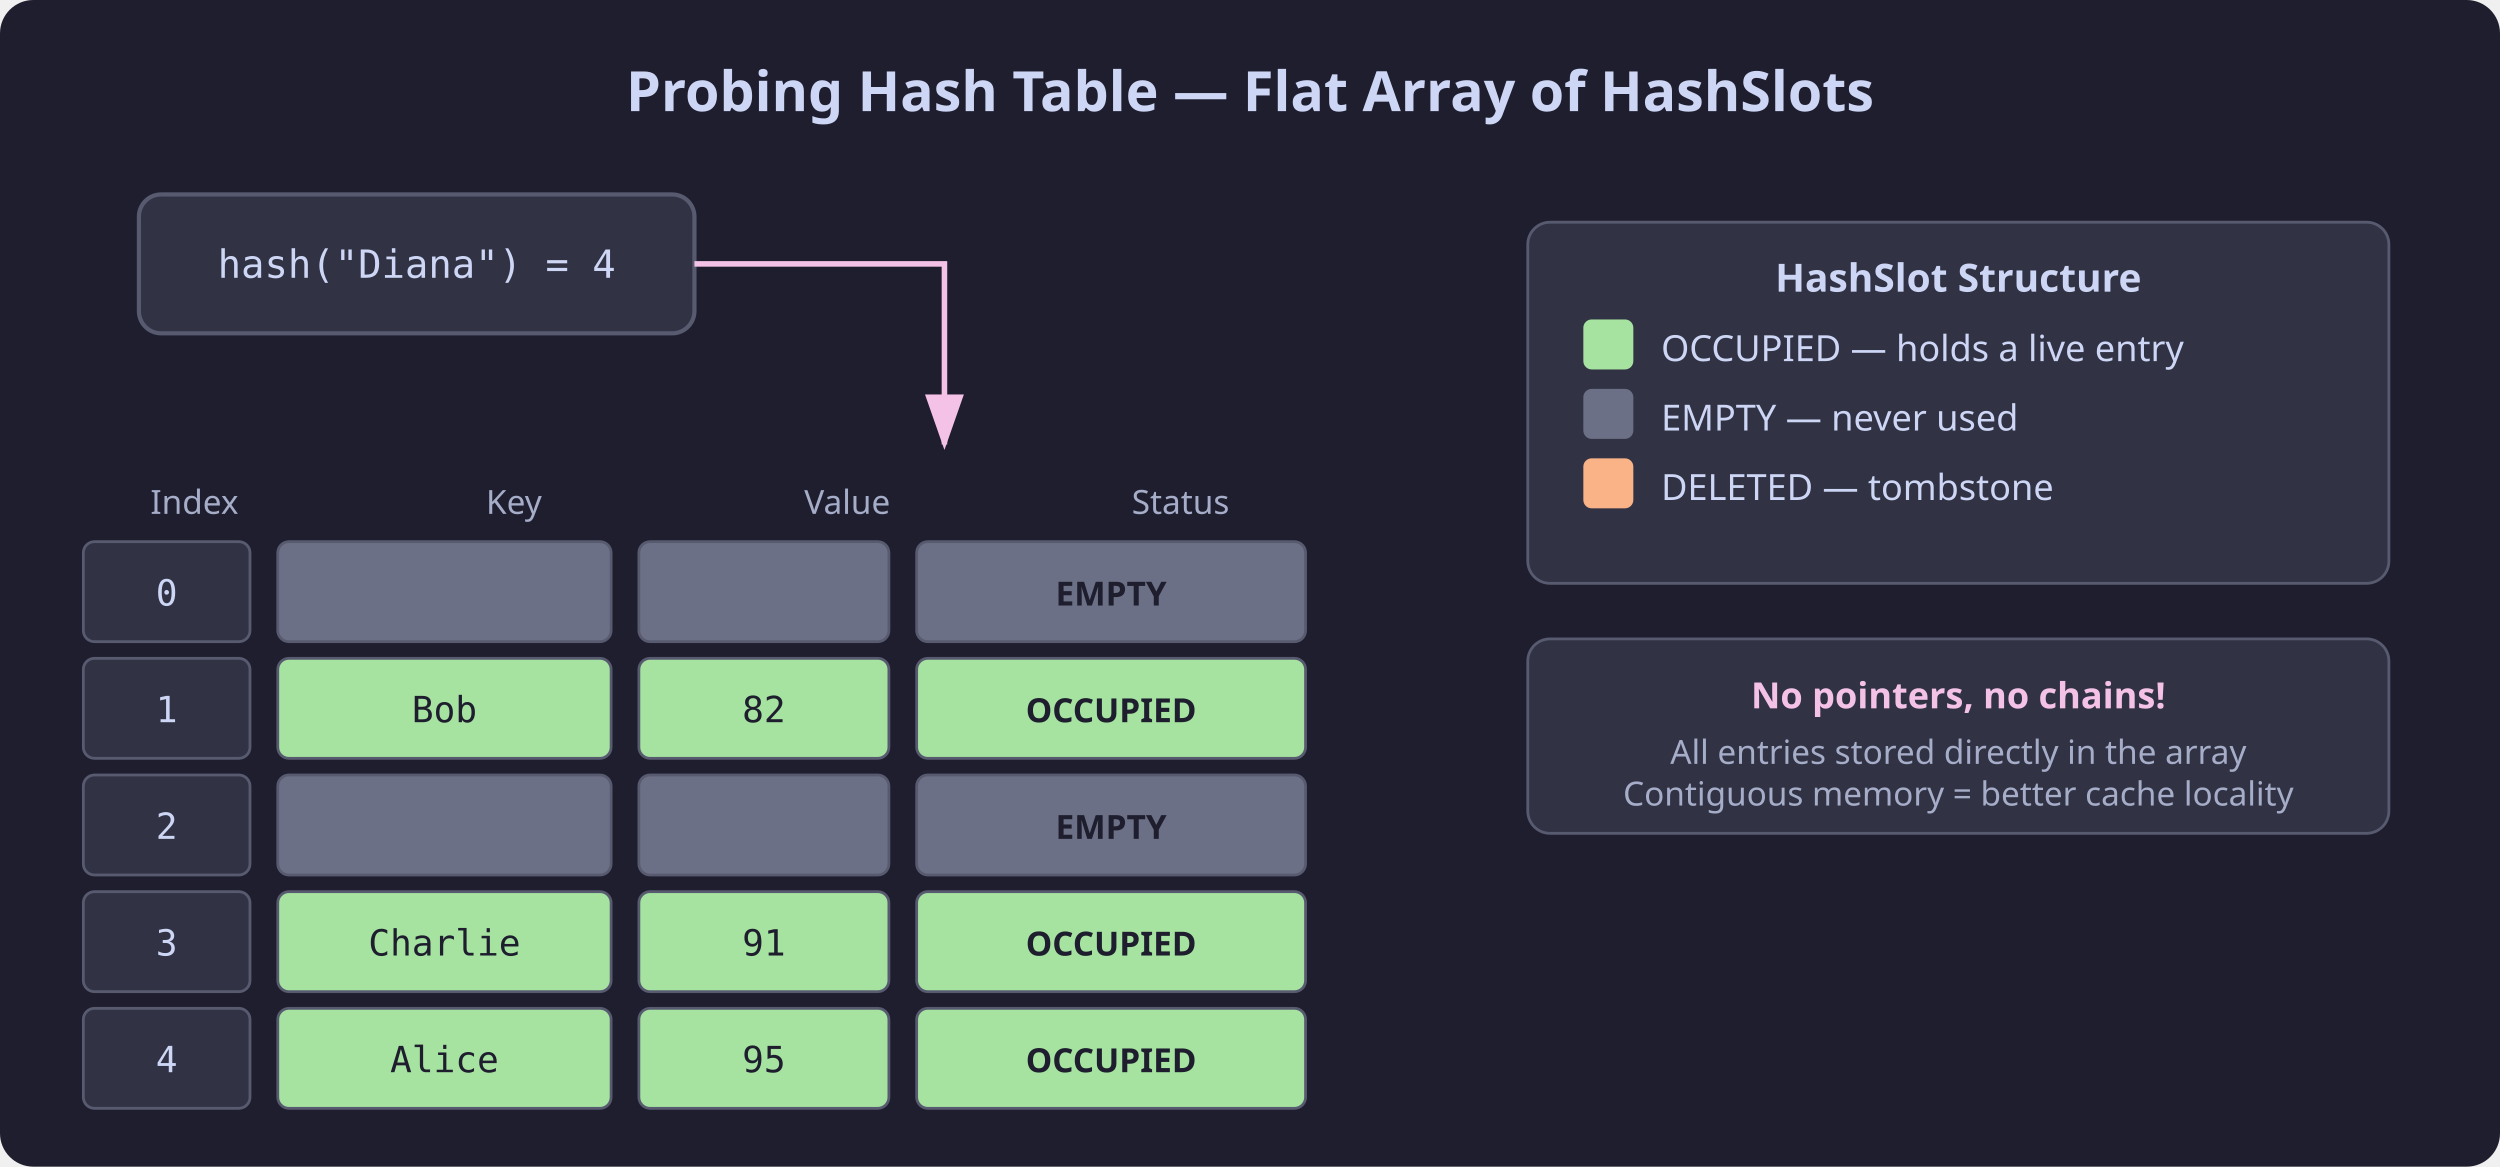
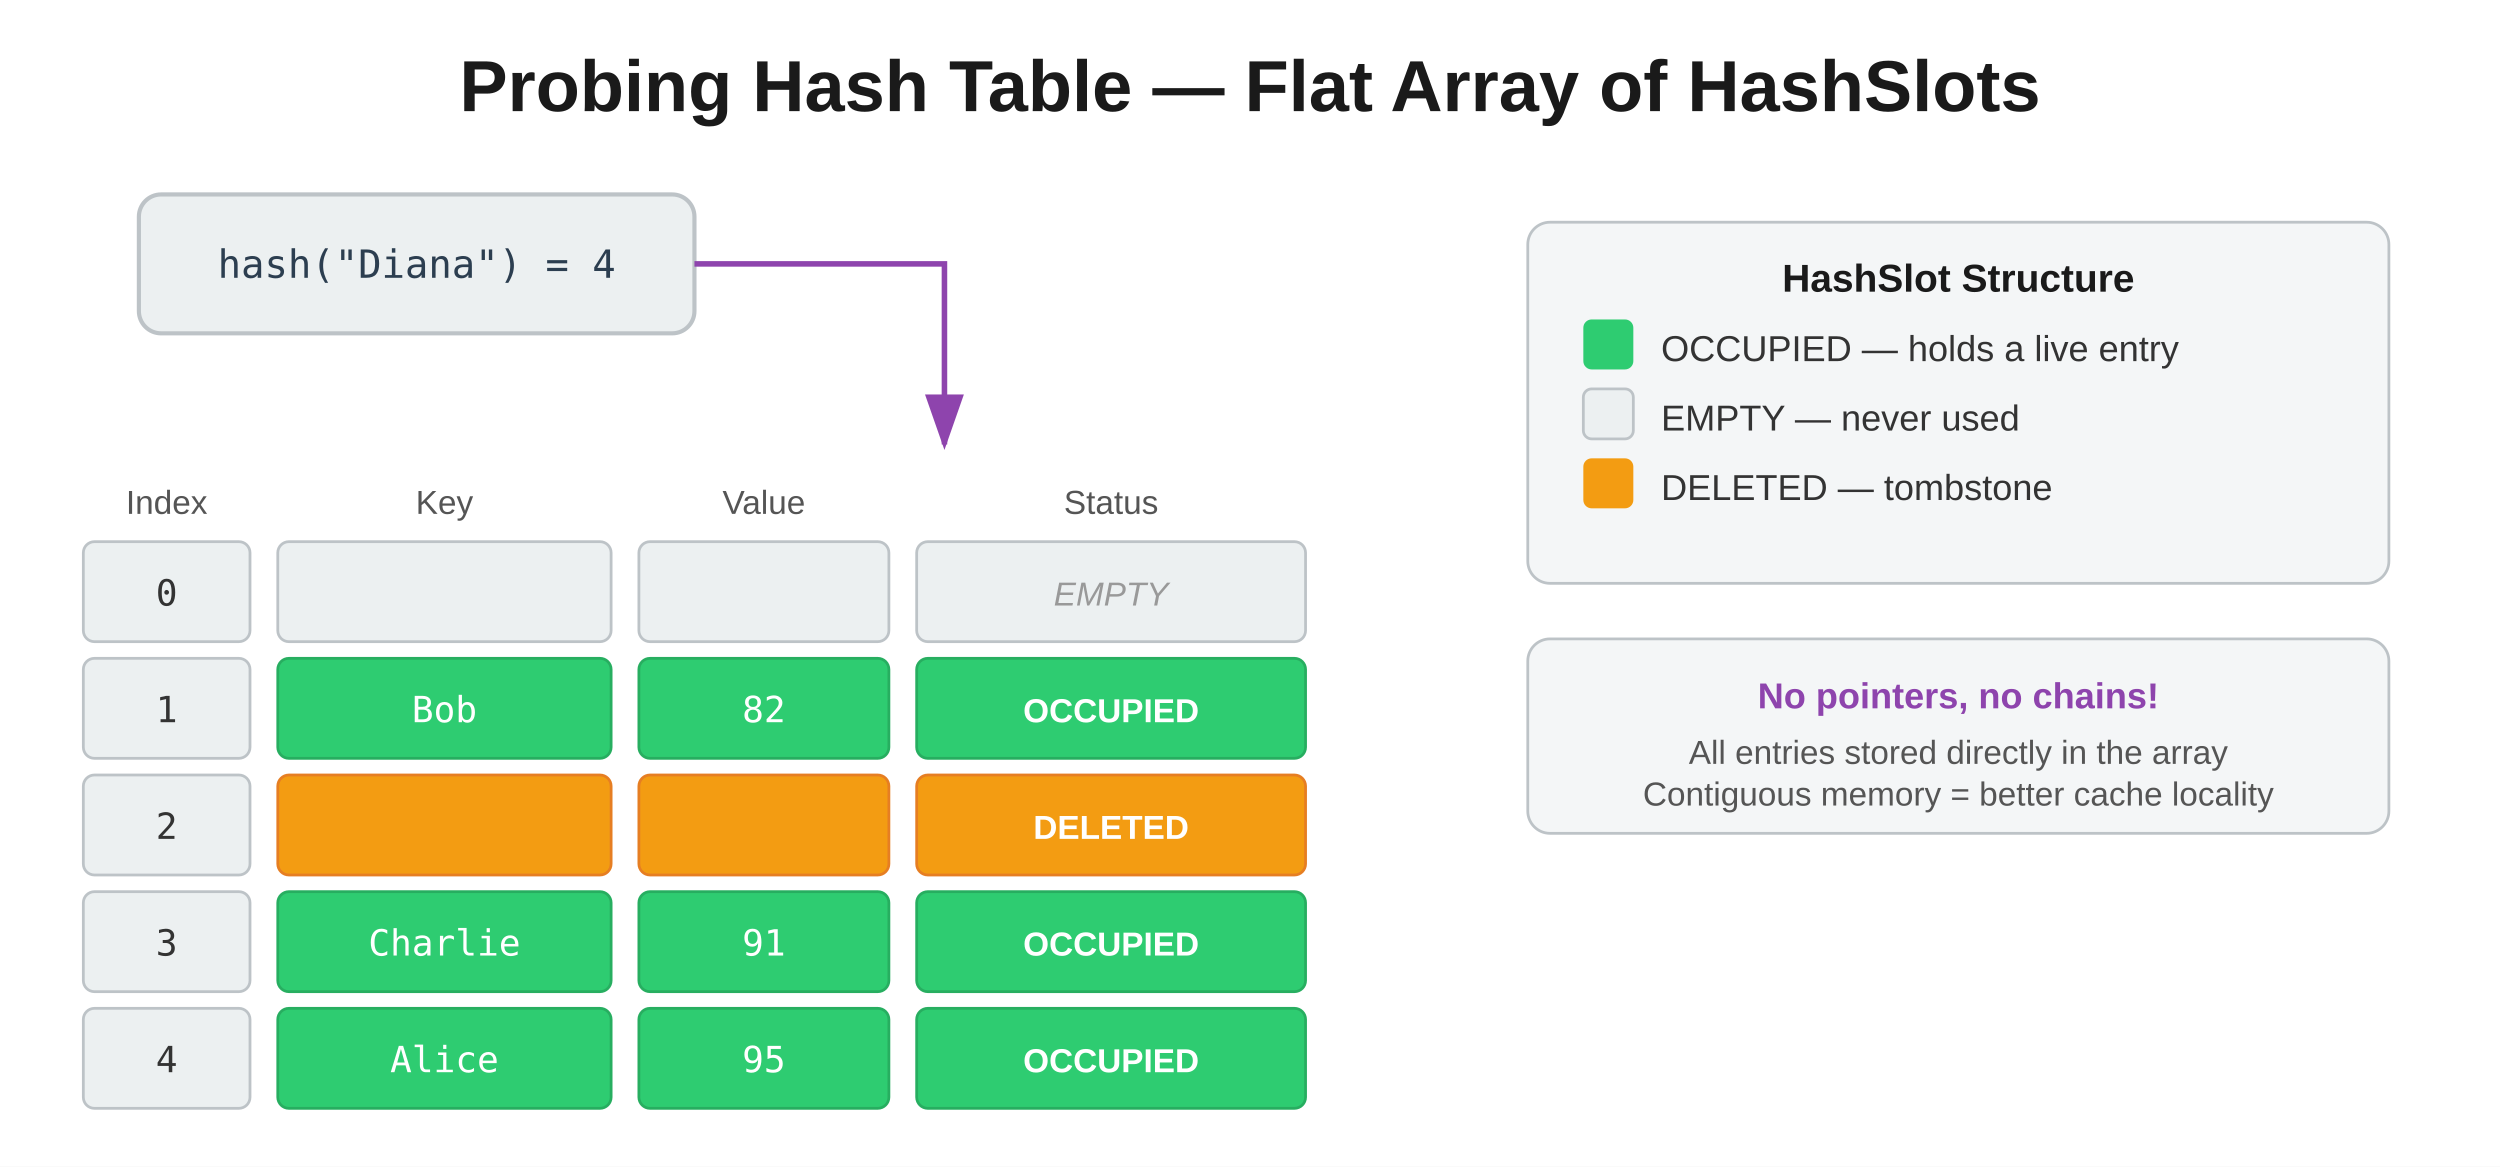
- <svg xmlns="http://www.w3.org/2000/svg" viewBox="0 0 900 420" font-family="sans-serif">
-   <rect width="900" height="420" rx="12" fill="#1e1e2e" />
-   <text x="450" y="40" text-anchor="middle" fill="#cdd6f4" font-size="20" font-weight="bold">Probing Hash Table — Flat Array of HashSlots</text>
-   <rect x="50" y="70" width="200" height="50" rx="8" fill="#313244" stroke="#585b70" stroke-width="1.5" />
-   <text x="150" y="100" text-anchor="middle" fill="#cdd6f4" font-size="14" font-family="monospace">hash("Diana") = 4</text>
-   <path d="M250,95 L340,95 L340,160" stroke="#f5c2e7" stroke-width="2" fill="none" marker-end="url(#arrowPink)" />
+ <svg xmlns="http://www.w3.org/2000/svg" viewBox="0 0 900 420" font-family="'Segoe UI', Arial, sans-serif">
+   <rect width="100%" height="100%" fill="white" />
  <defs>
    <marker id="arrowPink" markerWidth="10" markerHeight="7" refX="9" refY="3.5" orient="auto">
-       <polygon points="0 0, 10 3.5, 0 7" fill="#f5c2e7" />
+       <polygon points="0 0, 10 3.5, 0 7" fill="#8e44ad" />
    </marker>
  </defs>
-   <text x="70" y="185" text-anchor="middle" fill="#a6adc8" font-size="12">Index</text>
-   <text x="185" y="185" text-anchor="middle" fill="#a6adc8" font-size="12">Key</text>
-   <text x="305" y="185" text-anchor="middle" fill="#a6adc8" font-size="12">Value</text>
-   <text x="425" y="185" text-anchor="middle" fill="#a6adc8" font-size="12">Status</text>
-   <rect x="30" y="195" width="60" height="36" rx="4" fill="#313244" stroke="#585b70" stroke-width="1" />
-   <text x="60" y="218" text-anchor="middle" fill="#cdd6f4" font-size="13" font-family="monospace">0</text>
-   <rect x="100" y="195" width="120" height="36" rx="4" fill="#6c7086" stroke="#585b70" stroke-width="1" />
-   <rect x="230" y="195" width="90" height="36" rx="4" fill="#6c7086" stroke="#585b70" stroke-width="1" />
-   <rect x="330" y="195" width="140" height="36" rx="4" fill="#6c7086" stroke="#585b70" stroke-width="1" />
-   <text x="400" y="218" text-anchor="middle" fill="#1e1e2e" font-size="12" font-weight="bold">EMPTY</text>
-   <rect x="30" y="237" width="60" height="36" rx="4" fill="#313244" stroke="#585b70" stroke-width="1" />
-   <text x="60" y="260" text-anchor="middle" fill="#cdd6f4" font-size="13" font-family="monospace">1</text>
-   <rect x="100" y="237" width="120" height="36" rx="4" fill="#a6e3a1" stroke="#585b70" stroke-width="1" />
-   <text x="160" y="260" text-anchor="middle" fill="#1e1e2e" font-size="13" font-family="monospace">Bob</text>
-   <rect x="230" y="237" width="90" height="36" rx="4" fill="#a6e3a1" stroke="#585b70" stroke-width="1" />
-   <text x="275" y="260" text-anchor="middle" fill="#1e1e2e" font-size="13" font-family="monospace">82</text>
-   <rect x="330" y="237" width="140" height="36" rx="4" fill="#a6e3a1" stroke="#585b70" stroke-width="1" />
-   <text x="400" y="260" text-anchor="middle" fill="#1e1e2e" font-size="12" font-weight="bold">OCCUPIED</text>
-   <rect x="30" y="279" width="60" height="36" rx="4" fill="#313244" stroke="#585b70" stroke-width="1" />
-   <text x="60" y="302" text-anchor="middle" fill="#cdd6f4" font-size="13" font-family="monospace">2</text>
-   <rect x="100" y="279" width="120" height="36" rx="4" fill="#6c7086" stroke="#585b70" stroke-width="1" />
-   <rect x="230" y="279" width="90" height="36" rx="4" fill="#6c7086" stroke="#585b70" stroke-width="1" />
-   <rect x="330" y="279" width="140" height="36" rx="4" fill="#6c7086" stroke="#585b70" stroke-width="1" />
-   <text x="400" y="302" text-anchor="middle" fill="#1e1e2e" font-size="12" font-weight="bold">EMPTY</text>
-   <rect x="30" y="321" width="60" height="36" rx="4" fill="#313244" stroke="#585b70" stroke-width="1" />
-   <text x="60" y="344" text-anchor="middle" fill="#cdd6f4" font-size="13" font-family="monospace">3</text>
-   <rect x="100" y="321" width="120" height="36" rx="4" fill="#a6e3a1" stroke="#585b70" stroke-width="1" />
-   <text x="160" y="344" text-anchor="middle" fill="#1e1e2e" font-size="13" font-family="monospace">Charlie</text>
-   <rect x="230" y="321" width="90" height="36" rx="4" fill="#a6e3a1" stroke="#585b70" stroke-width="1" />
-   <text x="275" y="344" text-anchor="middle" fill="#1e1e2e" font-size="13" font-family="monospace">91</text>
-   <rect x="330" y="321" width="140" height="36" rx="4" fill="#a6e3a1" stroke="#585b70" stroke-width="1" />
-   <text x="400" y="344" text-anchor="middle" fill="#1e1e2e" font-size="12" font-weight="bold">OCCUPIED</text>
-   <rect x="30" y="363" width="60" height="36" rx="4" fill="#313244" stroke="#585b70" stroke-width="1" />
-   <text x="60" y="386" text-anchor="middle" fill="#cdd6f4" font-size="13" font-family="monospace">4</text>
-   <rect x="100" y="363" width="120" height="36" rx="4" fill="#a6e3a1" stroke="#585b70" stroke-width="1" />
-   <text x="160" y="386" text-anchor="middle" fill="#1e1e2e" font-size="13" font-family="monospace">Alice</text>
-   <rect x="230" y="363" width="90" height="36" rx="4" fill="#a6e3a1" stroke="#585b70" stroke-width="1" />
-   <text x="275" y="386" text-anchor="middle" fill="#1e1e2e" font-size="13" font-family="monospace">95</text>
-   <rect x="330" y="363" width="140" height="36" rx="4" fill="#a6e3a1" stroke="#585b70" stroke-width="1" />
-   <text x="400" y="386" text-anchor="middle" fill="#1e1e2e" font-size="12" font-weight="bold">OCCUPIED</text>
-   <rect x="550" y="80" width="310" height="130" rx="8" fill="#313244" stroke="#585b70" stroke-width="1" />
-   <text x="705" y="105" text-anchor="middle" fill="#cdd6f4" font-size="14" font-weight="bold">HashSlot Structure</text>
-   <rect x="570" y="115" width="18" height="18" rx="3" fill="#a6e3a1" />
-   <text x="598" y="130" fill="#cdd6f4" font-size="13">OCCUPIED — holds a live entry</text>
-   <rect x="570" y="140" width="18" height="18" rx="3" fill="#6c7086" />
-   <text x="598" y="155" fill="#cdd6f4" font-size="13">EMPTY — never used</text>
-   <rect x="570" y="165" width="18" height="18" rx="3" fill="#fab387" />
-   <text x="598" y="180" fill="#cdd6f4" font-size="13">DELETED — tombstone</text>
-   <rect x="550" y="230" width="310" height="70" rx="8" fill="#313244" stroke="#585b70" stroke-width="1" />
-   <text x="705" y="255" text-anchor="middle" fill="#f5c2e7" font-size="13" font-weight="bold">No pointers, no chains!</text>
-   <text x="705" y="275" text-anchor="middle" fill="#a6adc8" font-size="12">All entries stored directly in the array</text>
-   <text x="705" y="290" text-anchor="middle" fill="#a6adc8" font-size="12">Contiguous memory = better cache locality</text>
+   <text x="450" y="40" text-anchor="middle" fill="#1a1a1a" font-size="26" font-weight="bold">Probing Hash Table — Flat Array of HashSlots</text>
+   <rect x="50" y="70" width="200" height="50" rx="8" fill="#ecf0f1" stroke="#bdc3c7" stroke-width="1.5" />
+   <text x="150" y="100" text-anchor="middle" fill="#2c3e50" font-size="14" font-family="'Consolas', monospace">hash("Diana") = 4</text>
+   <path d="M250,95 L340,95 L340,160" stroke="#8e44ad" stroke-width="2" fill="none" marker-end="url(#arrowPink)" />
+   <text x="60" y="185" text-anchor="middle" fill="#555" font-size="12">Index</text>
+   <text x="160" y="185" text-anchor="middle" fill="#555" font-size="12">Key</text>
+   <text x="275" y="185" text-anchor="middle" fill="#555" font-size="12">Value</text>
+   <text x="400" y="185" text-anchor="middle" fill="#555" font-size="12">Status</text>
+   <rect x="30" y="195" width="60" height="36" rx="4" fill="#ecf0f1" stroke="#bdc3c7" stroke-width="1" />
+   <text x="60" y="218" text-anchor="middle" fill="#333" font-size="13" font-family="'Consolas', monospace">0</text>
+   <rect x="100" y="195" width="120" height="36" rx="4" fill="#ecf0f1" stroke="#bdc3c7" stroke-width="1" />
+   <rect x="230" y="195" width="90" height="36" rx="4" fill="#ecf0f1" stroke="#bdc3c7" stroke-width="1" />
+   <rect x="330" y="195" width="140" height="36" rx="4" fill="#ecf0f1" stroke="#bdc3c7" stroke-width="1" />
+   <text x="400" y="218" text-anchor="middle" fill="#999" font-size="12" font-style="italic">EMPTY</text>
+   <rect x="30" y="237" width="60" height="36" rx="4" fill="#ecf0f1" stroke="#bdc3c7" stroke-width="1" />
+   <text x="60" y="260" text-anchor="middle" fill="#333" font-size="13" font-family="'Consolas', monospace">1</text>
+   <rect x="100" y="237" width="120" height="36" rx="4" fill="#2ecc71" stroke="#27ae60" stroke-width="1" />
+   <text x="160" y="260" text-anchor="middle" fill="#fff" font-size="13" font-family="'Consolas', monospace">Bob</text>
+   <rect x="230" y="237" width="90" height="36" rx="4" fill="#2ecc71" stroke="#27ae60" stroke-width="1" />
+   <text x="275" y="260" text-anchor="middle" fill="#fff" font-size="13" font-family="'Consolas', monospace">82</text>
+   <rect x="330" y="237" width="140" height="36" rx="4" fill="#2ecc71" stroke="#27ae60" stroke-width="1" />
+   <text x="400" y="260" text-anchor="middle" fill="#fff" font-size="12" font-weight="bold">OCCUPIED</text>
+   <rect x="30" y="279" width="60" height="36" rx="4" fill="#ecf0f1" stroke="#bdc3c7" stroke-width="1" />
+   <text x="60" y="302" text-anchor="middle" fill="#333" font-size="13" font-family="'Consolas', monospace">2</text>
+   <rect x="100" y="279" width="120" height="36" rx="4" fill="#f39c12" stroke="#e67e22" stroke-width="1" />
+   <rect x="230" y="279" width="90" height="36" rx="4" fill="#f39c12" stroke="#e67e22" stroke-width="1" />
+   <rect x="330" y="279" width="140" height="36" rx="4" fill="#f39c12" stroke="#e67e22" stroke-width="1" />
+   <text x="400" y="302" text-anchor="middle" fill="#fff" font-size="12" font-weight="bold">DELETED</text>
+   <rect x="30" y="321" width="60" height="36" rx="4" fill="#ecf0f1" stroke="#bdc3c7" stroke-width="1" />
+   <text x="60" y="344" text-anchor="middle" fill="#333" font-size="13" font-family="'Consolas', monospace">3</text>
+   <rect x="100" y="321" width="120" height="36" rx="4" fill="#2ecc71" stroke="#27ae60" stroke-width="1" />
+   <text x="160" y="344" text-anchor="middle" fill="#fff" font-size="13" font-family="'Consolas', monospace">Charlie</text>
+   <rect x="230" y="321" width="90" height="36" rx="4" fill="#2ecc71" stroke="#27ae60" stroke-width="1" />
+   <text x="275" y="344" text-anchor="middle" fill="#fff" font-size="13" font-family="'Consolas', monospace">91</text>
+   <rect x="330" y="321" width="140" height="36" rx="4" fill="#2ecc71" stroke="#27ae60" stroke-width="1" />
+   <text x="400" y="344" text-anchor="middle" fill="#fff" font-size="12" font-weight="bold">OCCUPIED</text>
+   <rect x="30" y="363" width="60" height="36" rx="4" fill="#ecf0f1" stroke="#bdc3c7" stroke-width="1" />
+   <text x="60" y="386" text-anchor="middle" fill="#333" font-size="13" font-family="'Consolas', monospace">4</text>
+   <rect x="100" y="363" width="120" height="36" rx="4" fill="#2ecc71" stroke="#27ae60" stroke-width="1" />
+   <text x="160" y="386" text-anchor="middle" fill="#fff" font-size="13" font-family="'Consolas', monospace">Alice</text>
+   <rect x="230" y="363" width="90" height="36" rx="4" fill="#2ecc71" stroke="#27ae60" stroke-width="1" />
+   <text x="275" y="386" text-anchor="middle" fill="#fff" font-size="13" font-family="'Consolas', monospace">95</text>
+   <rect x="330" y="363" width="140" height="36" rx="4" fill="#2ecc71" stroke="#27ae60" stroke-width="1" />
+   <text x="400" y="386" text-anchor="middle" fill="#fff" font-size="12" font-weight="bold">OCCUPIED</text>
+   <rect x="550" y="80" width="310" height="130" rx="8" fill="#f4f6f7" stroke="#bdc3c7" stroke-width="1" />
+   <text x="705" y="105" text-anchor="middle" fill="#1a1a1a" font-size="14" font-weight="bold">HashSlot Structure</text>
+   <rect x="570" y="115" width="18" height="18" rx="3" fill="#2ecc71" />
+   <text x="598" y="130" fill="#333" font-size="13">OCCUPIED — holds a live entry</text>
+   <rect x="570" y="140" width="18" height="18" rx="3" fill="#ecf0f1" stroke="#bdc3c7" stroke-width="1" />
+   <text x="598" y="155" fill="#333" font-size="13">EMPTY — never used</text>
+   <rect x="570" y="165" width="18" height="18" rx="3" fill="#f39c12" />
+   <text x="598" y="180" fill="#333" font-size="13">DELETED — tombstone</text>
+   <rect x="550" y="230" width="310" height="70" rx="8" fill="#f4f6f7" stroke="#bdc3c7" stroke-width="1" />
+   <text x="705" y="255" text-anchor="middle" fill="#8e44ad" font-size="13" font-weight="bold">No pointers, no chains!</text>
+   <text x="705" y="275" text-anchor="middle" fill="#555" font-size="12">All entries stored directly in the array</text>
+   <text x="705" y="290" text-anchor="middle" fill="#555" font-size="12">Contiguous memory = better cache locality</text>
</svg>
